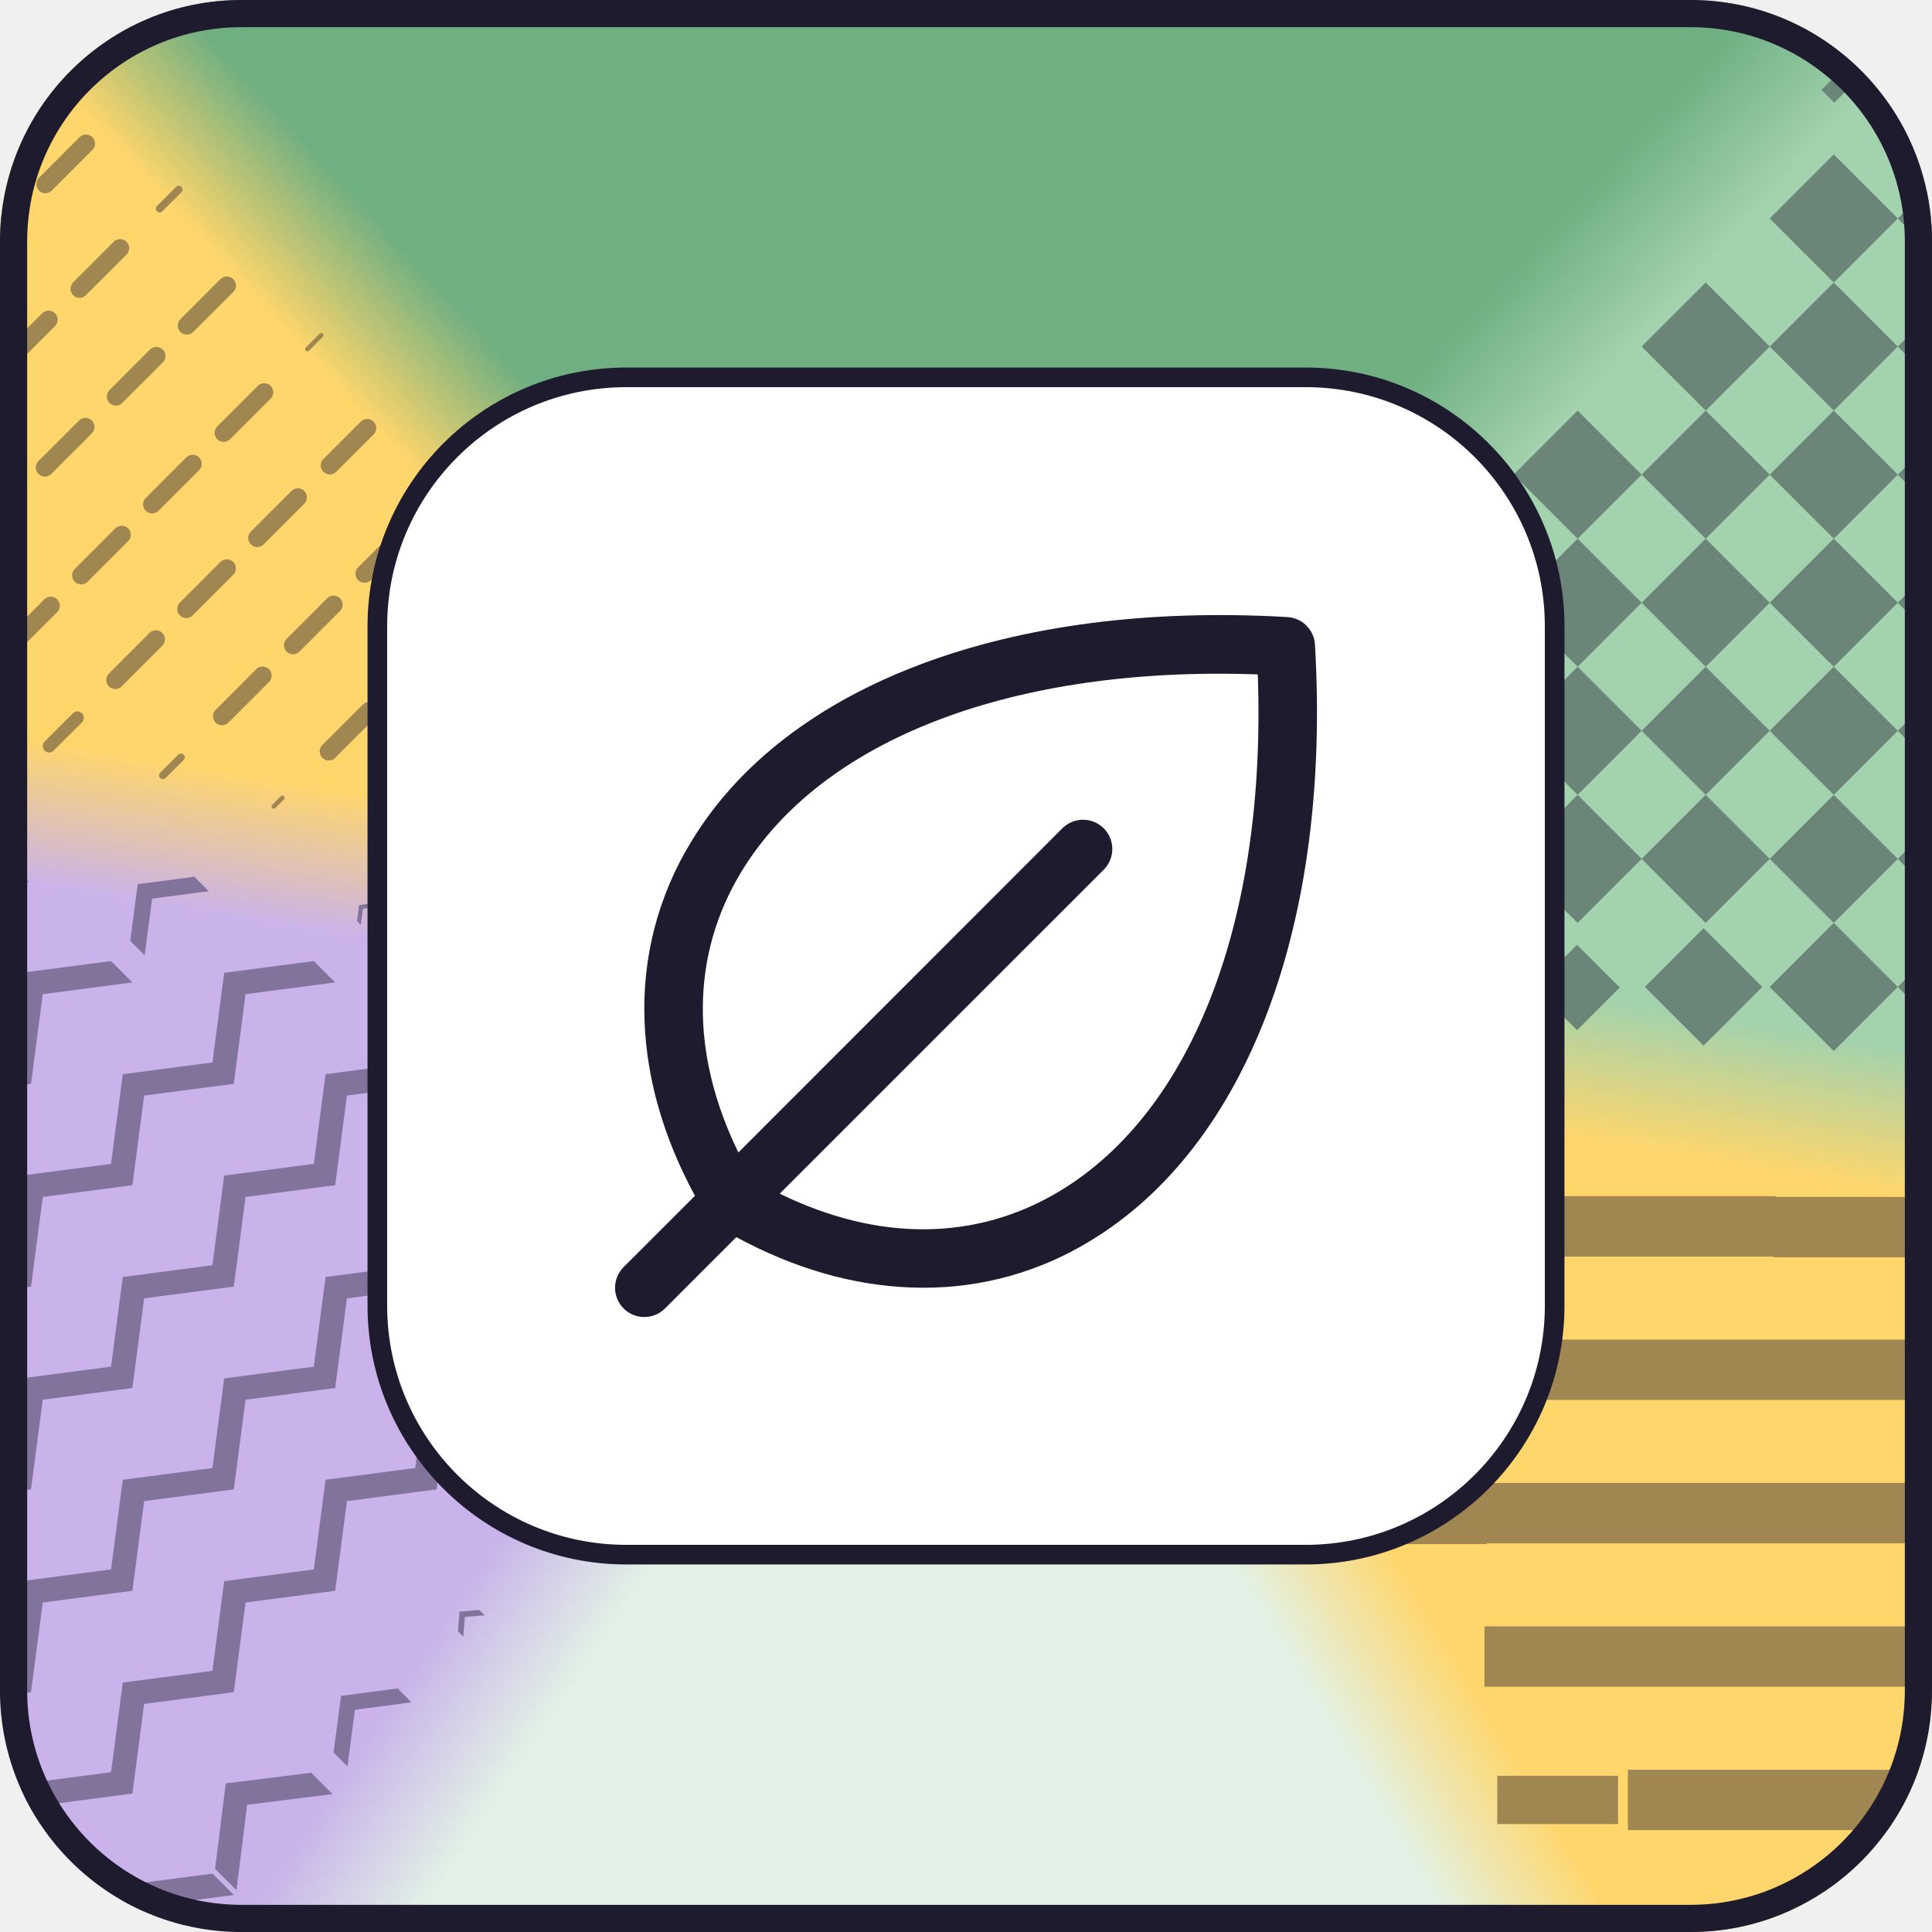
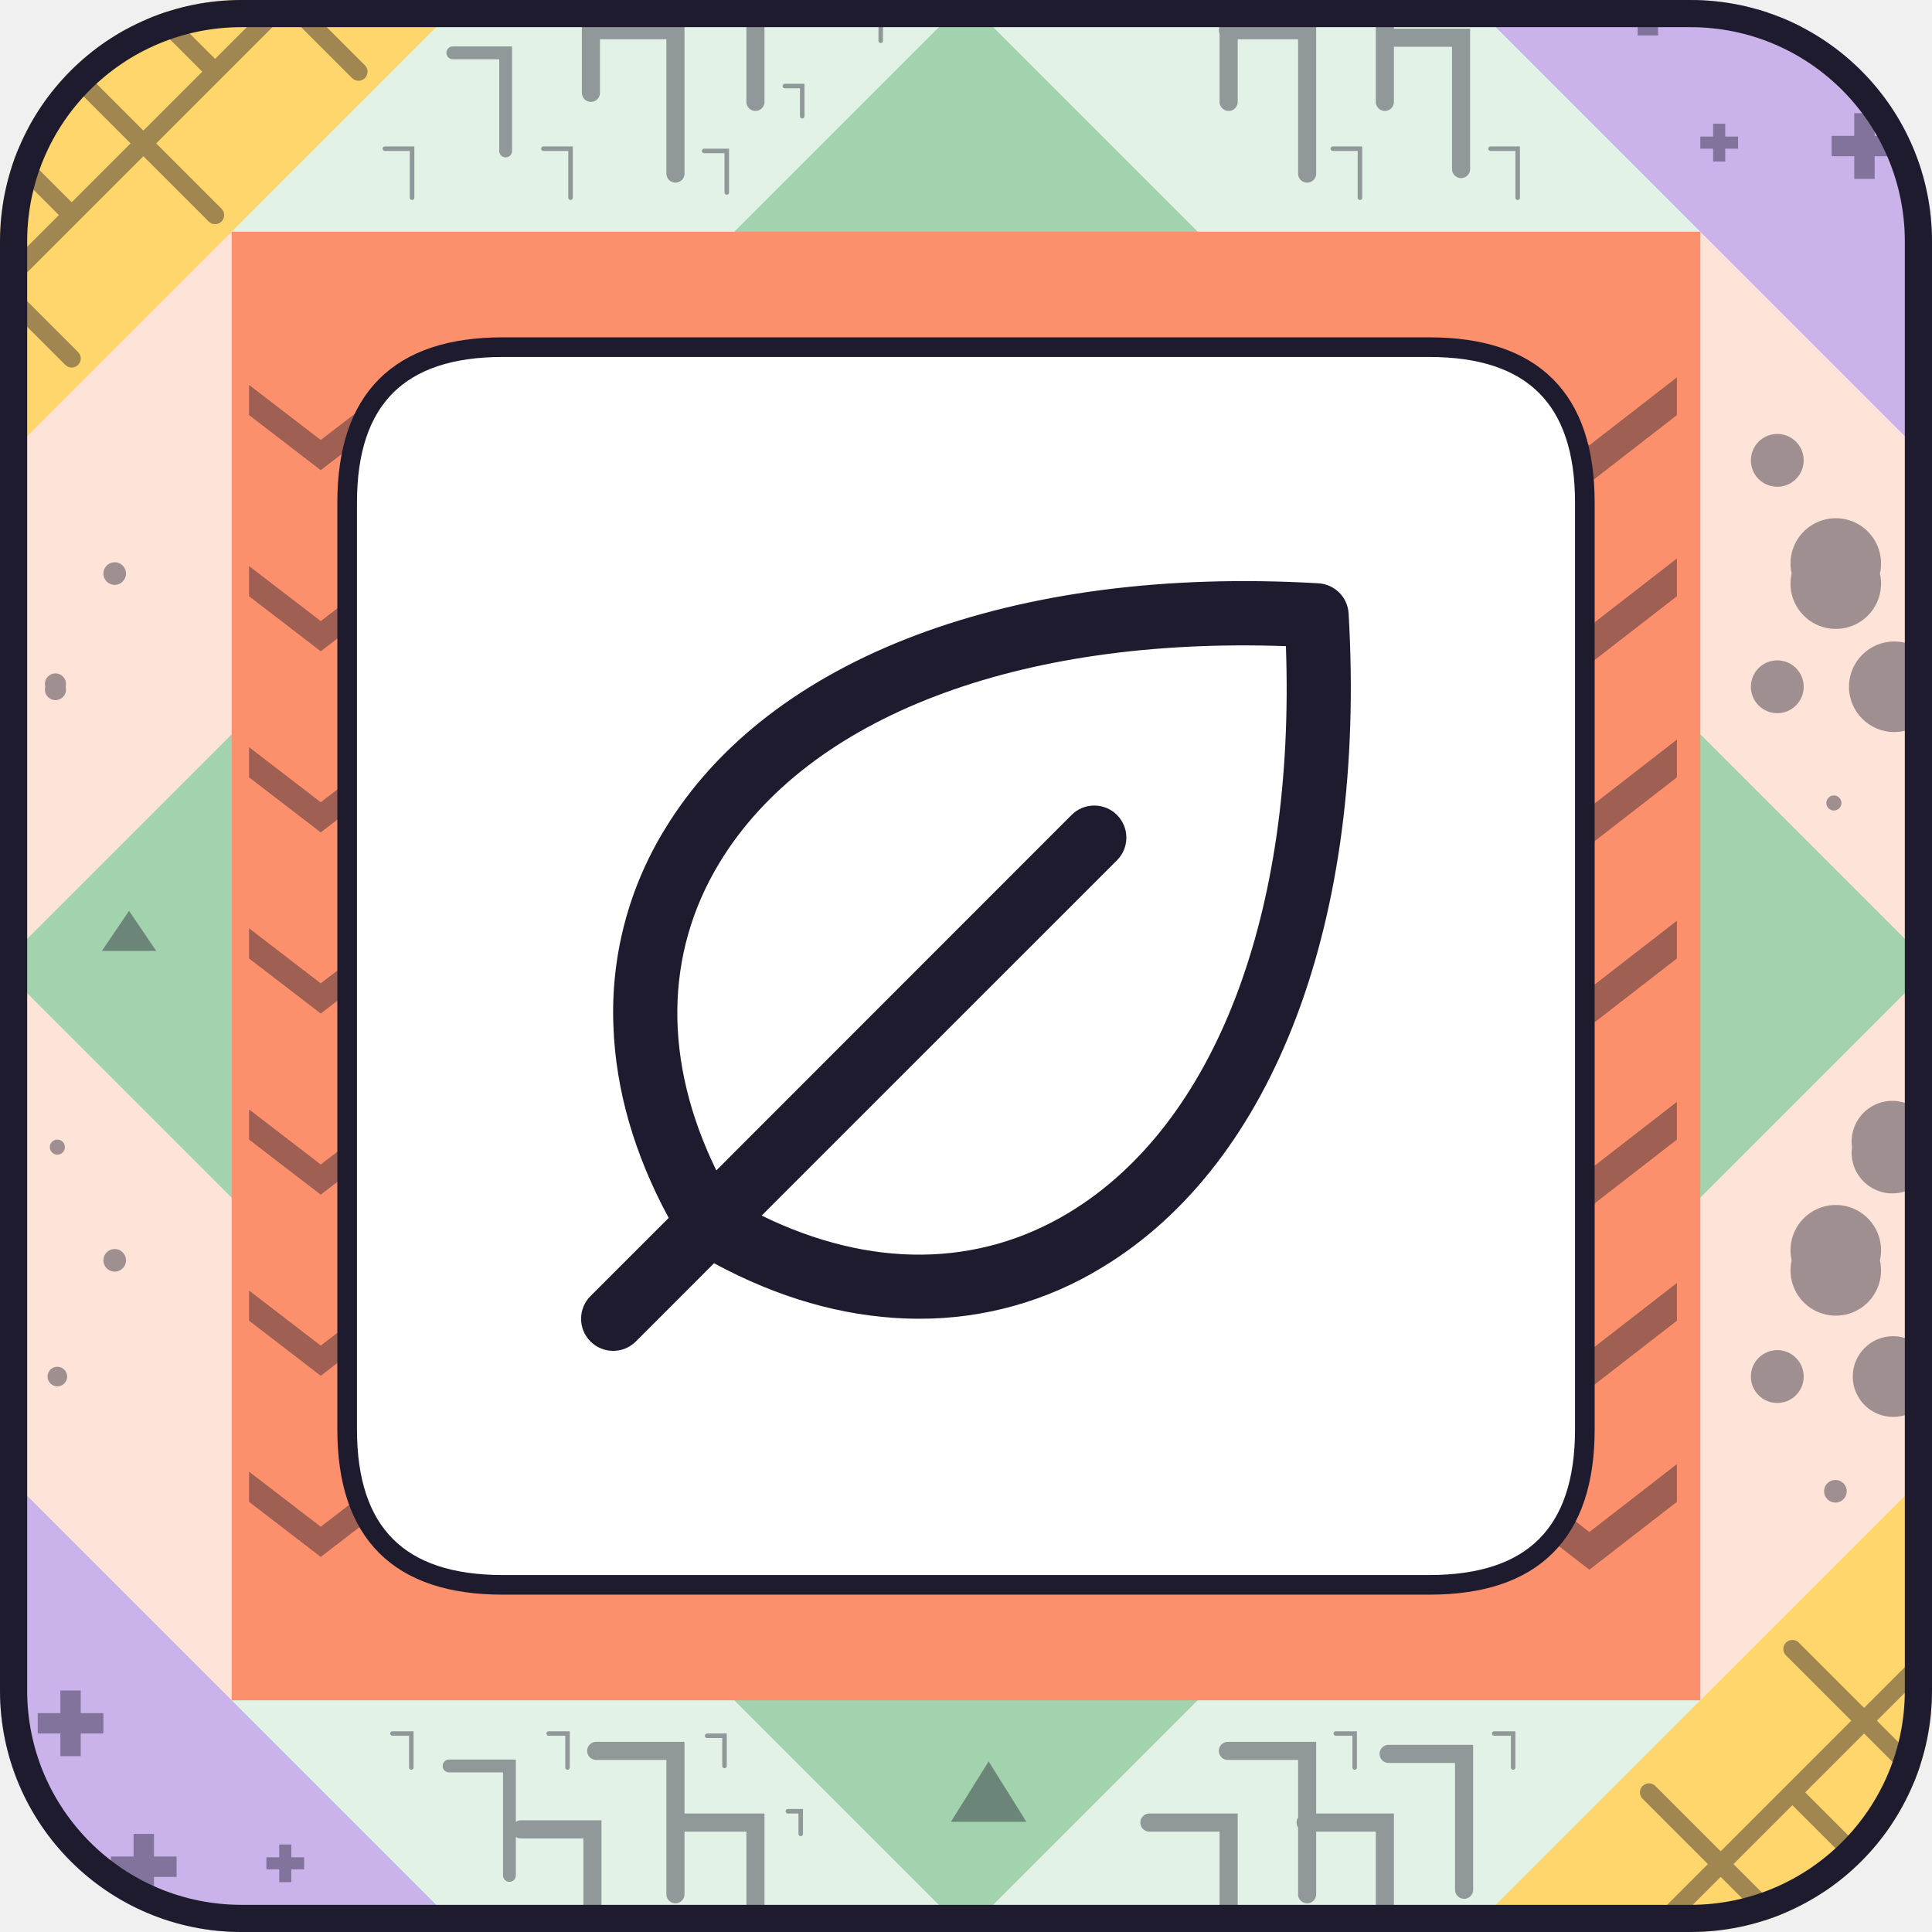
<svg xmlns="http://www.w3.org/2000/svg" viewBox="0 0 256 256" width="256" height="256" role="img">
  <defs>
-     <linearGradient id="tg0" gradientUnits="userSpaceOnUse" x1="62.3" y1="70.5" x2="76.4" y2="57.5">
-       <stop offset="0" stop-color="#FFD66B" />
-       <stop offset="1" stop-color="#6FAF82" />
-     </linearGradient>
-     <linearGradient id="tg1" gradientUnits="userSpaceOnUse" x1="179.6" y1="57.5" x2="193.7" y2="70.5">
-       <stop offset="0" stop-color="#6FAF82" />
-       <stop offset="1" stop-color="#A2D2AE" />
-     </linearGradient>
-     <linearGradient id="tg2" gradientUnits="userSpaceOnUse" x1="193.6" y1="129" x2="190.4" y2="148">
-       <stop offset="0" stop-color="#A2D2AE" />
-       <stop offset="1" stop-color="#FFD66B" />
-     </linearGradient>
-     <linearGradient id="tg3" gradientUnits="userSpaceOnUse" x1="173.6" y1="187" x2="157" y2="197">
-       <stop offset="0" stop-color="#FFD66B" />
-       <stop offset="1" stop-color="#E2F2E6" />
-     </linearGradient>
-     <linearGradient id="tg4" gradientUnits="userSpaceOnUse" x1="93.3" y1="197.3" x2="77.3" y2="186.7">
-       <stop offset="0" stop-color="#E2F2E6" />
-       <stop offset="1" stop-color="#C9B3EA" />
-     </linearGradient>
-     <linearGradient id="tg5" gradientUnits="userSpaceOnUse" x1="62.4" y1="127" x2="65.6" y2="108">
-       <stop offset="0" stop-color="#C9B3EA" />
-       <stop offset="1" stop-color="#FFD66B" />
-     </linearGradient>
    <clipPath id="tf">
      <rect width="256" height="256" rx="32.0" />
    </clipPath>
  </defs>
  <g clip-path="url(#tf)">
-     <path d="M128 128L10.7 0L245.3 0Z" fill="#6FAF82" />
-     <path d="M128 128L245.3 0L256 0L256 149.3Z" fill="#A2D2AE" />
-     <path d="M128 128L256 149.3L256 256L202.7 256Z" fill="#FFD66B" />
-     <path d="M128 128L202.7 256L42.7 256Z" fill="#E2F2E6" />
-     <path d="M128 128L42.7 256L0 256L0 106.7Z" fill="#C9B3EA" />
-     <path d="M128 128L0 106.7L0 0L10.7 0Z" fill="#FFD66B" />
-     <path d="M121 134.5L-3 -0.6L11.3 -13.6L135 121.5Z" fill="url(#tg0)" />
-     <path d="M121 121.5L244.7 -13.6L259 -0.6L135 134.5Z" fill="url(#tg1)" />
-     <path d="M129.6 118.5L267 141.4L264 160.4L126.4 137.5Z" fill="url(#tg2)" />
-     <path d="M136.3 123L216 259.5L199 269L119.7 133Z" fill="url(#tg3)" />
-     <path d="M136 133.3L45.3 269.3L29.4 258.7L120 122.7Z" fill="url(#tg4)" />
-     <path d="M126.4 137.5L-11 114.6L-8 95.6L129.6 118.5Z" fill="url(#tg5)" />
-     <g transform="rotate(45 192 74.7)">
-       <path d="M177.7 -35.6l12 0l0 12l-12 0ZM182.5 -7l2.4 0l0 2.4l-2.4 0ZM189.7 -23.7l12 0l0 12l-12 0ZM201.7 -11.7l12 0l0 12l-12 0ZM189.7 0.3l12 0l0 12l-12 0ZM201.7 12.3l12 0l0 12l-12 0ZM213.7 0.3l12 0l0 12l-12 0ZM225.7 12.3l12 0l0 12l-12 0ZM189.7 24.3l12 0l0 12l-12 0ZM201.7 36.3l12 0l0 12l-12 0ZM213.7 24.3l12 0l0 12l-12 0ZM225.7 36.3l12 0l0 12l-12 0ZM237.7 24.3l12 0l0 12l-12 0ZM249.7 36.3l12 0l0 12l-12 0ZM189.7 48.3l12 0l0 12l-12 0ZM201.7 60.3l12 0l0 12l-12 0ZM213.7 48.3l12 0l0 12l-12 0ZM225.7 60.3l12 0l0 12l-12 0ZM237.7 48.3l12 0l0 12l-12 0ZM249.7 60.3l12 0l0 12l-12 0ZM261.7 48.3l12 0l0 12l-12 0ZM273.7 60.3l12 0l0 12l-12 0ZM190 72.5l11.7 0l0 11.7l-11.7 0ZM201.7 84.3l12 0l0 12l-12 0ZM213.7 72.3l12 0l0 12l-12 0ZM225.7 84.3l12 0l0 12l-12 0ZM237.7 72.3l12 0l0 12l-12 0ZM250 85l11 0l0 11l-11 0ZM261.7 72.3l12 0l0 12l-12 0ZM213.7 96.3l12 0l0 12l-12 0ZM229.6 112l4 0l0 4l-4 0ZM239.7 98.4l8 0l0 8l-8 0Z" fill="#6B8578" />
+     <path d="M0 0L256 0L128 128ZM256 256L0 256L128 128Z" fill="#E2F2E6" />
+     <path d="M256 0L256 256L128 128ZM0 256L0 0L128 128Z" fill="#FEE3D8" />
+     <path d="M0 0L61.4 0L0 61.4ZM256 256L194.6 256L256 194.6Z" fill="#FFD66B" />
+     <path d="M256 0L256 61.4L194.6 0ZM0 256L0 194.6L61.4 256Z" fill="#C9B3EA" />
+     <path d="M128 0L256 128L128 256L0 128Z" fill="#A2D2AE" />
+     <path d="M30.7 30.7L225.3 30.7L225.3 225.3L30.7 225.3Z" fill="#FC906C" />
+     <g transform="rotate(90 128 128)">
+       <path d="M5 72l0 -9.6l17.4 0M232.4 72l0 -10l18 0M-5.5 83l0 -10.5l19 0M241.5 83l0 -10.5l19 0M4 93.3l0 -10.5l19 0M232 93.3l0 -10.5l19 0M-5.5 103.7l0 -10.5l19 0M241.5 103.7l0 -10.5l19 0M-5.5 166.4l0 -10.5l19 0M241.5 166.4l0 -10.5l19 0M4 177l0 -10.5l19 0M232 177l0 -10.5l19 0M-4.4 186.7l0 -9l16.7 0M242.4 187l0 -9.5l17 0" fill="none" stroke="#909899" stroke-width="2.4" stroke-linecap="round" />
+       <path d="M7 196l0 -7l13 0M234 196.5l0 -8l14.5 0" fill="none" stroke="#909899" stroke-width="1.7" stroke-linecap="round" />
+       <path d="M19.7 58.5l0 -3.6l6.5 0M229.7 58l0 -2.5l4.5 0M19.7 79.4l0 -3.6l6.5 0M229.7 79l0 -2.5l4.5 0M2.4 141l0 -1.7l3 0M11.4 152l0 -2.3l4 0M240 151.6l0 -1.7l3 0M20 162.7l0 -3l5.5 0M230 162.3l0 -2.3l4 0M19.7 184l0 -3.6l6.5 0M229.7 183.3l0 -2.5l4.5 0M19.7 205l0 -3.6l6.5 0M229.7 204l0 -2.5l4.5 0" fill="none" stroke="#909899" stroke-width="0.6" stroke-linecap="round" />
    </g>
-     <g transform="rotate(90 192 192)">
-       <path d="M158.5 111l8 0l0 19.4l-8 0ZM177.5 110.7l8 0l0 19.6l-8 0ZM196.5 110.7l8 0l0 19.6l-8 0ZM215.5 110.7l8 0l0 19.6l-8 0ZM234.5 110.7l8 0l0 19.6l-8 0ZM253.5 110.7l8 0l0 19.6l-8 0ZM158.6 130l8 0l0 19l-8 0ZM177.5 129.7l8 0l0 19.6l-8 0ZM196.5 129.7l8 0l0 19.6l-8 0ZM215.5 129.7l8 0l0 19.6l-8 0ZM234.5 129.7l8 0l0 19.6l-8 0ZM253.5 129.7l8 0l0 19.6l-8 0ZM158.5 148.7l8 0l0 19.6l-8 0ZM177.5 148.7l8 0l0 19.6l-8 0ZM196.5 148.7l8 0l0 19.6l-8 0ZM215.5 148.7l8 0l0 19.6l-8 0ZM234.5 148.7l8 0l0 19.6l-8 0ZM253.5 148.7l8 0l0 19.6l-8 0ZM158.5 167.7l8 0l0 19.6l-8 0ZM177.5 167.7l8 0l0 19.6l-8 0ZM196.5 167.7l8 0l0 19.6l-8 0ZM215.5 167.7l8 0l0 19.6l-8 0ZM235.3 169.6l6.4 0l0 16l-6.4 0ZM158.5 186.7l8 0l0 19.6l-8 0ZM177.5 186.7l8 0l0 19.6l-8 0ZM196.6 187l8 0l0 19l-8 0ZM180 212l3 0l0 7.3l-3 0Z" fill="#A08751" />
-     </g>
-     <g transform="rotate(135 64 181.3)">
-       <path d="M87 158l2 1.7l2 -1.7l0 1l-2 1.7l-2 -1.7ZM102 156.7l6 4.6l6 -4.6l0 2.6l-6 4.6l-6 -4.6ZM118 155.5l9 7l9 -7l0 4l-9 7l-9 -7ZM136.7 155.3l9.5 7.3l9.5 -7.3l0 4l-9.5 7.3l-9.5 -7.3ZM155.7 155.3l9.5 7.3l9.5 -7.3l0 4l-9.5 7.3l-9.5 -7.3ZM41.7 174.3l9.5 7.3l9.5 -7.3l0 4l-9.5 7.3l-9.5 -7.3ZM60.7 174.3l9.5 7.3l9.5 -7.3l0 4l-9.5 7.3l-9.5 -7.3ZM79.7 174.3l9.5 7.3l9.5 -7.3l0 4l-9.5 7.3l-9.5 -7.3ZM98.7 174.3l9.5 7.3l9.5 -7.3l0 4l-9.5 7.3l-9.5 -7.3ZM117.7 174.3l9.5 7.3l9.5 -7.3l0 4l-9.5 7.3l-9.5 -7.3ZM136.7 174.3l9.5 7.3l9.5 -7.3l0 4l-9.5 7.3l-9.5 -7.3ZM155.7 174.3l9.5 7.3l9.5 -7.3l0 4l-9.5 7.3l-9.5 -7.3ZM41.7 193.3l9.5 7.3l9.5 -7.3l0 4l-9.5 7.3l-9.5 -7.3ZM60.7 193.3l9.5 7.3l9.5 -7.3l0 4l-9.5 7.3l-9.5 -7.3ZM79.7 193.3l9.5 7.3l9.5 -7.3l0 4l-9.5 7.3l-9.5 -7.3ZM98.7 193.3l9.5 7.3l9.5 -7.3l0 4l-9.5 7.3l-9.5 -7.3ZM117.7 193.3l9.5 7.3l9.5 -7.3l0 4l-9.5 7.3l-9.5 -7.3ZM136.7 193.3l9.5 7.3l9.5 -7.3l0 4l-9.5 7.3l-9.5 -7.3ZM22.7 212.3l9.5 7.3l9.5 -7.3l0 4l-9.5 7.3l-9.5 -7.3ZM41.7 212.3l9.5 7.3l9.5 -7.3l0 4l-9.5 7.3l-9.5 -7.3ZM60.7 212.3l9.5 7.3l9.5 -7.3l0 4l-9.5 7.3l-9.5 -7.3ZM79.7 212.3l9.5 7.3l9.5 -7.3l0 4l-9.5 7.3l-9.5 -7.3ZM98.7 212.3l9.5 7.3l9.5 -7.3l0 4l-9.5 7.3l-9.5 -7.3ZM117.7 212.3l9.5 7.3l9.5 -7.3l0 4l-9.5 7.3l-9.5 -7.3ZM30.5 234.3l1.7 1.3l1.7 -1.3l0 0.7l-1.7 1.3l-1.7 -1.3ZM41.7 231.3l9.5 7.3l9.5 -7.3l0 4l-9.5 7.3l-9.5 -7.3ZM60.7 231.3l9.5 7.3l9.5 -7.3l0 4l-9.5 7.3l-9.5 -7.3ZM79.7 231.3l9.5 7.3l9.5 -7.3l0 4l-9.5 7.3l-9.5 -7.3ZM98.7 231.3l9.5 7.3l9.5 -7.3l0 4l-9.5 7.3l-9.5 -7.3ZM45 251.7l6 4.6l6 -4.6l0 2.7l-6 4.6l-6 -4.6ZM60.7 250.3l9.5 7.3l9.5 -7.3l0 4l-9.5 7.3l-9.5 -7.3ZM79.7 250.3l9.5 7.3l9.5 -7.3l0 4l-9.5 7.3l-9.5 -7.3ZM61 269.4l9.4 7l9.4 -7l0 4l-9.4 7l-9.4 -7Z" fill="#81739B" />
-     </g>
-     <g transform="rotate(135 64 64)">
-       <path d="M76 40l7.6 0M89.5 40l7.5 0M82.7 53.3l7.6 0M96 53.3l7.6 0M76 66.6l7.6 0M89.4 66.6l7.6 0M102.7 66.6l7.6 0M69.7 80l7 0M82.7 80l7.6 0M96 80l7.6 0M109.3 80l7.6 0M76 93l7.6 0M89.4 93l7.6 0M102.7 93l7.6 0M116 93l7.6 0M129.3 93l7.6 0M142.6 93l7.6 0M69.5 106.5l7.5 0M82.7 106.5l7.6 0M96 106.5l7.6 0M109.3 106.5l7.6 0M122.6 106.5l7.6 0M76 120l7.6 0M89.4 120l7.6 0M102.7 120l7.6 0M116 120l7.6 0M69.4 133l7.6 0M82.7 133l7.6 0M96 133l7.6 0M76 146.4l7.6 0M89.4 146.4l7.6 0M56.6 159.7l7 0M69.4 159.7l7.6 0" fill="none" stroke="#A08751" stroke-width="2.4" stroke-linecap="round" />
-       <path d="M70 53.3l6.5 0M124 80l5.3 0M64.3 146.4l4.5 0" fill="none" stroke="#A08751" stroke-width="1.7" stroke-linecap="round" />
-       <path d="M118 66.6l3.4 0M65 120l3.6 0" fill="none" stroke="#A08751" stroke-width="1" stroke-linecap="round" />
-       <path d="M112.3 53.3l1.6 0M65.7 66.6l1.7 0M65.3 93l2.6 0" fill="none" stroke="#A08751" stroke-width="0.6" stroke-linecap="round" />
-     </g>
+     <path d="M232 61a3.5 3.5 0 1 0 7 0a3.5 3.5 0 1 0 -7 0M-1 76a1 1 0 1 0 2.4 0a1 1 0 1 0 -2.4 0M13.7 76a1.5 1.5 0 1 0 3 0a1.5 1.5 0 1 0 -3 0M237.4 76a6 6 0 1 0 11.7 0a6 6 0 1 0 -11.7 0M6 91a1.4 1.4 0 1 0 2.7 0a1.4 1.4 0 1 0 -2.7 0M232 91a3.5 3.5 0 1 0 7 0a3.5 3.5 0 1 0 -7 0M245 91a6 6 0 1 0 12 0a6 6 0 1 0 -12 0M-1 106.4a1 1 0 1 0 2.4 0a1 1 0 1 0 -2.4 0M242 106.4a1 1 0 1 0 2 0a1 1 0 1 0 -2 0M6.6 152a1 1 0 1 0 2 0a1 1 0 1 0 -2 0M245.4 152a5.4 5.4 0 1 0 10.7 0a5.4 5.4 0 1 0 -10.7 0M-1 167a1 1 0 1 0 2.4 0a1 1 0 1 0 -2.4 0M13.7 167a1.5 1.5 0 1 0 3 0a1.5 1.5 0 1 0 -3 0M237.4 167a6 6 0 1 0 11.7 0a6 6 0 1 0 -11.7 0M6.3 182.4a1.3 1.3 0 1 0 2.6 0a1.3 1.3 0 1 0 -2.6 0M232 182.4a3.5 3.5 0 1 0 7 0a3.5 3.5 0 1 0 -7 0M245.5 182.4a5.3 5.3 0 1 0 10.7 0a5.3 5.3 0 1 0 -10.7 0M241.7 197.6a1.5 1.5 0 1 0 3 0a1.5 1.5 0 1 0 -3 0" fill="#A08F91" />
+     <path d="M-9.5 -9.5l19 19M-9.5 9.5l19 -19M9.5 -9.5l19 19M9.5 9.5l19 -19M28.5 -9.5l19 19M28.5 9.5l19 -19M-9.5 9.5l19 19M-9.5 28.5l19 -19M9.5 9.5l19 19M9.5 28.5l19 -19M-9.5 28.5l19 19M-9.5 47.5l19 -19M237.5 218.5l19 19M237.5 237.5l19 -19M218.5 237.5l19 19M218.5 256.5l19 -19M237.5 237.5l19 19M237.5 256.5l19 -19" fill="none" stroke="#A08751" stroke-width="2.4" stroke-linecap="round" />
+     <path d="M217 -4l2.7 0l0 3l3 0l0 2.7l-3 0l0 3l-2.7 0l0 -3l-3 0l0 -2.7l3 0ZM236 -4l2.7 0l0 3l3 0l0 2.7l-3 0l0 3l-2.7 0l0 -3l-3 0l0 -2.7l3 0ZM227 16.4l1.6 0l0 1.7l1.7 0l0 1.6l-1.7 0l0 1.7l-1.6 0l0 -1.7l-1.7 0l0 -1.6l1.7 0ZM245.7 15l2.7 0l0 3l3 0l0 2.7l-3 0l0 3l-2.7 0l0 -3l-3 0l0 -2.7l3 0ZM-1 206.4l1.6 0l0 1.7l1.7 0l0 1.6l-1.7 0l0 1.7l-1.6 0l0 -1.7l-1.7 0l0 -1.6l1.7 0ZM8 224l2.7 0l0 3l3 0l0 2.7l-3 0l0 3l-2.7 0l0 -3l-3 0l0 -2.7l3 0ZM-1.3 243l2.7 0l0 3l3 0l0 2.7l-3 0l0 3l-2.7 0l0 -3l-3 0l0 -2.7l3 0ZM17.7 243l2.7 0l0 3l3 0l0 2.7l-3 0l0 3l-2.7 0l0 -3l-3 0l0 -2.7l3 0ZM37 244.4l1.6 0l0 1.7l1.7 0l0 1.6l-1.7 0l0 1.7l-1.6 0l0 -1.7l-1.7 0l0 -1.6l1.7 0Z" fill="#81739B" />
+     <path d="M13.5 126l3.6 -5.3l3.6 5.3ZM126 241.4l5 -8l5 8Z" fill="#6B8578" />
+     <path d="M33 51l9.5 7.3l9.5 -7.3l0 4l-9.5 7.3l-9.5 -7.3ZM54.7 50l12 9l12 -9l0 5.3l-12 9l-12 -9ZM78.7 50l12 9l12 -9l0 5.3l-12 9l-12 -9ZM102.7 50l12 9l12 -9l0 5.3l-12 9l-12 -9ZM126.7 50l12 9l12 -9l0 5.3l-12 9l-12 -9ZM150.7 50l12 9l12 -9l0 5.3l-12 9l-12 -9ZM174.7 50l12 9l12 -9l0 5.3l-12 9l-12 -9ZM199 50l11.6 9l11.6 -9l0 5l-11.6 9l-11.6 -9ZM33 75l9.5 7.3l9.5 -7.3l0 4l-9.5 7.3l-9.5 -7.3ZM54.7 74l12 9l12 -9l0 5.3l-12 9l-12 -9ZM174.7 74l12 9l12 -9l0 5.3l-12 9l-12 -9ZM199 74l11.6 9l11.6 -9l0 5l-11.6 9l-11.6 -9ZM33 99l9.5 7.3l9.5 -7.3l0 4l-9.5 7.3l-9.5 -7.3ZM54.7 98l12 9l12 -9l0 5.3l-12 9l-12 -9ZM199 98l11.6 9l11.6 -9l0 5l-11.6 9l-11.6 -9ZM33 123l9.5 7.3l9.5 -7.3l0 4l-9.5 7.3l-9.5 -7.3ZM199 122l11.6 9l11.6 -9l0 5l-11.6 9l-11.6 -9ZM33 147l9.5 7.3l9.5 -7.3l0 4l-9.5 7.3l-9.5 -7.3ZM199 146l11.6 9l11.6 -9l0 5l-11.6 9l-11.6 -9ZM33 171l9.5 7.3l9.5 -7.3l0 4l-9.5 7.3l-9.5 -7.3ZM54.7 170l12 9l12 -9l0 5.3l-12 9l-12 -9ZM174.7 170l12 9l12 -9l0 5.3l-12 9l-12 -9ZM199 170l11.6 9l11.6 -9l0 5l-11.6 9l-11.6 -9ZM33 195l9.5 7.3l9.5 -7.3l0 4l-9.5 7.3l-9.5 -7.3ZM54.7 194l12 9l12 -9l0 5.3l-12 9l-12 -9ZM78.7 194l12 9l12 -9l0 5.3l-12 9l-12 -9ZM102.7 194l12 9l12 -9l0 5.3l-12 9l-12 -9ZM126.7 194l12 9l12 -9l0 5.3l-12 9l-12 -9ZM150.7 194l12 9l12 -9l0 5.3l-12 9l-12 -9ZM174.7 194l12 9l12 -9l0 5.3l-12 9l-12 -9ZM199 194l11.6 9l11.6 -9l0 5l-11.6 9l-11.6 -9Z" fill="#9F5F52" />
  </g>
-   <rect x="50" y="50" width="156" height="156" rx="33" fill="#FFFFFF" stroke="#1E1B2E" stroke-width="2.6" stroke-linejoin="round" />
-   <g transform="translate(66 66) scale(0.4844)">
+   <path d="M46 66.6Q46 46 66.6 46L189.4 46Q210 46 210 66.6L210 189.4Q210 210 189.4 210L66.6 210Q46 210 46 189.4Z" fill="#FFFFFF" stroke="#1E1B2E" stroke-width="2.6" stroke-linejoin="round" />
+   <g transform="translate(60 60) scale(0.5312)">
    <path d="M223.45,40.07a8,8,0,0,0-7.52-7.52C139.8,28.08,78.82,51,52.82,94a87.09,87.09,0,0,0-12.76,49c.57,15.92,5.21,32,13.79,47.85l-19.51,19.5a8,8,0,0,0,11.32,11.32l19.5-19.51C81,210.73,97.09,215.37,113,215.94q1.67.06,3.33.06A86.93,86.93,0,0,0,162,203.18C205,177.18,227.93,116.21,223.45,40.07ZM153.75,189.5c-22.75,13.78-49.68,14-76.71.77l88.63-88.62a8,8,0,0,0-11.32-11.32L65.73,179c-13.19-27-13-54,.77-76.71,22.09-36.47,74.6-56.44,141.31-54.06C210.2,114.89,190.22,167.41,153.75,189.5Z" fill="#1E1B2E" />
  </g>
  <rect x="1.8" y="1.8" width="252.4" height="252.4" rx="30.2" fill="none" stroke="#1E1B2E" stroke-width="3.6" />
</svg>
